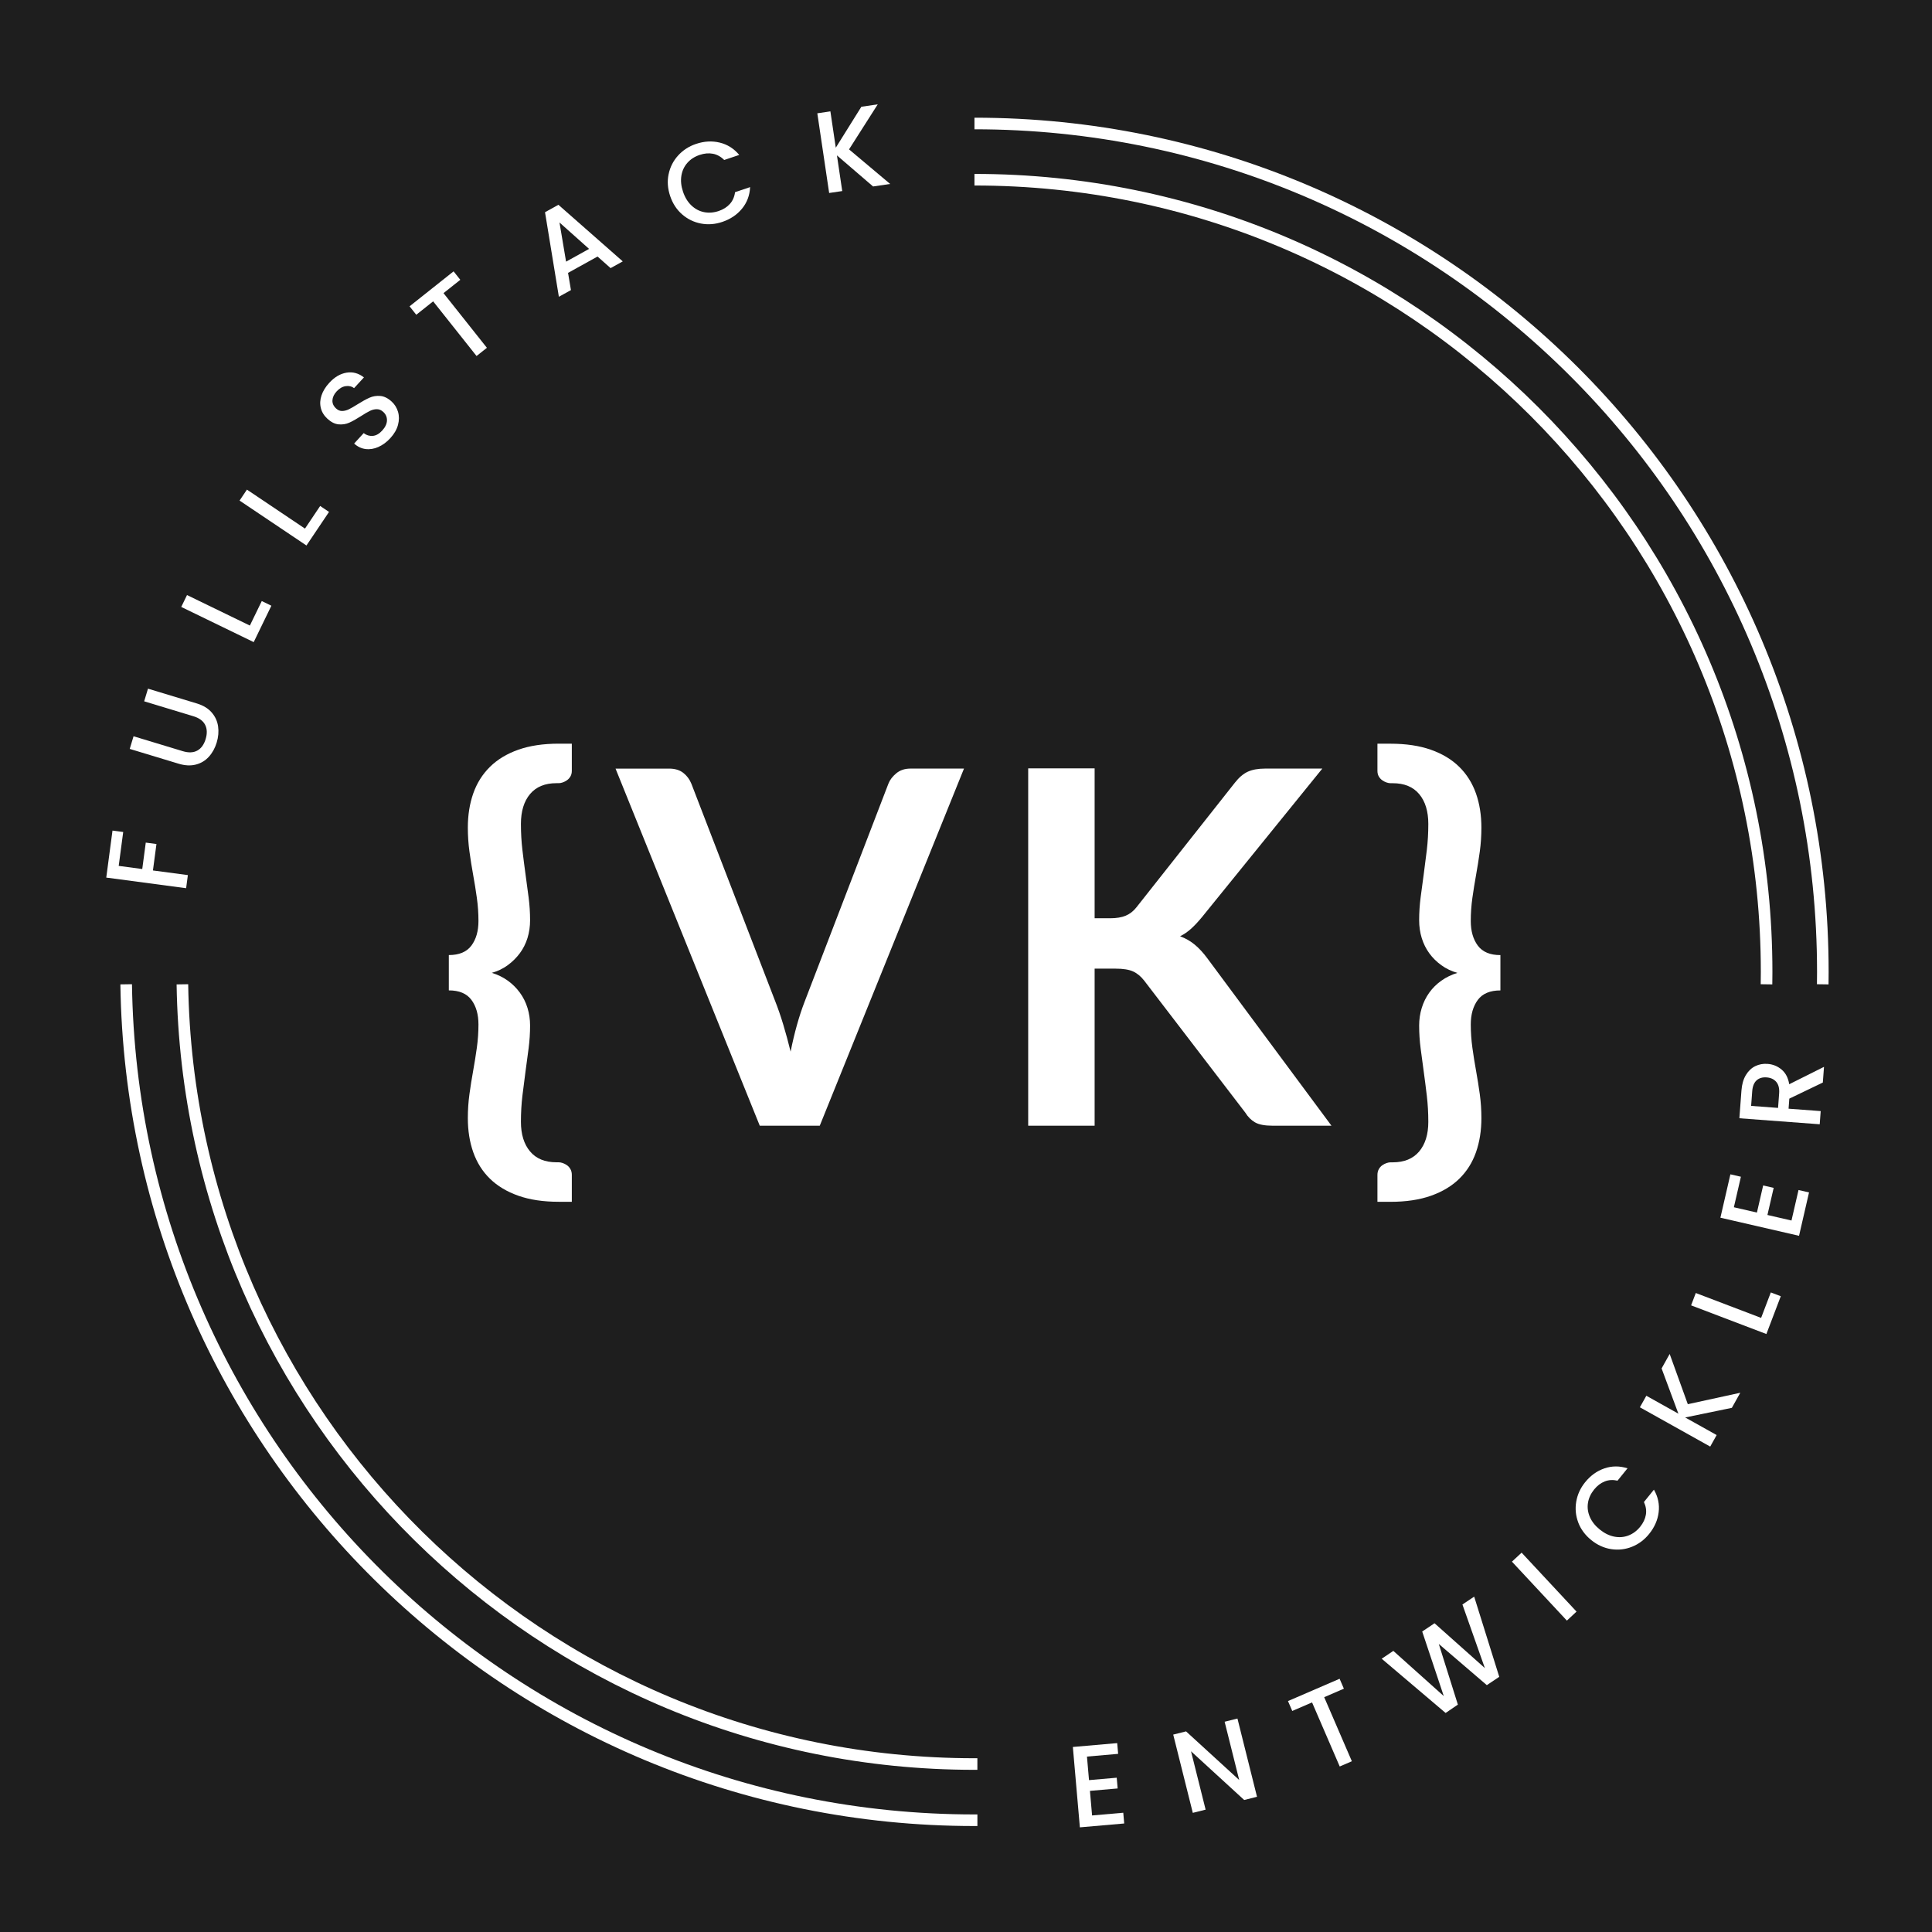
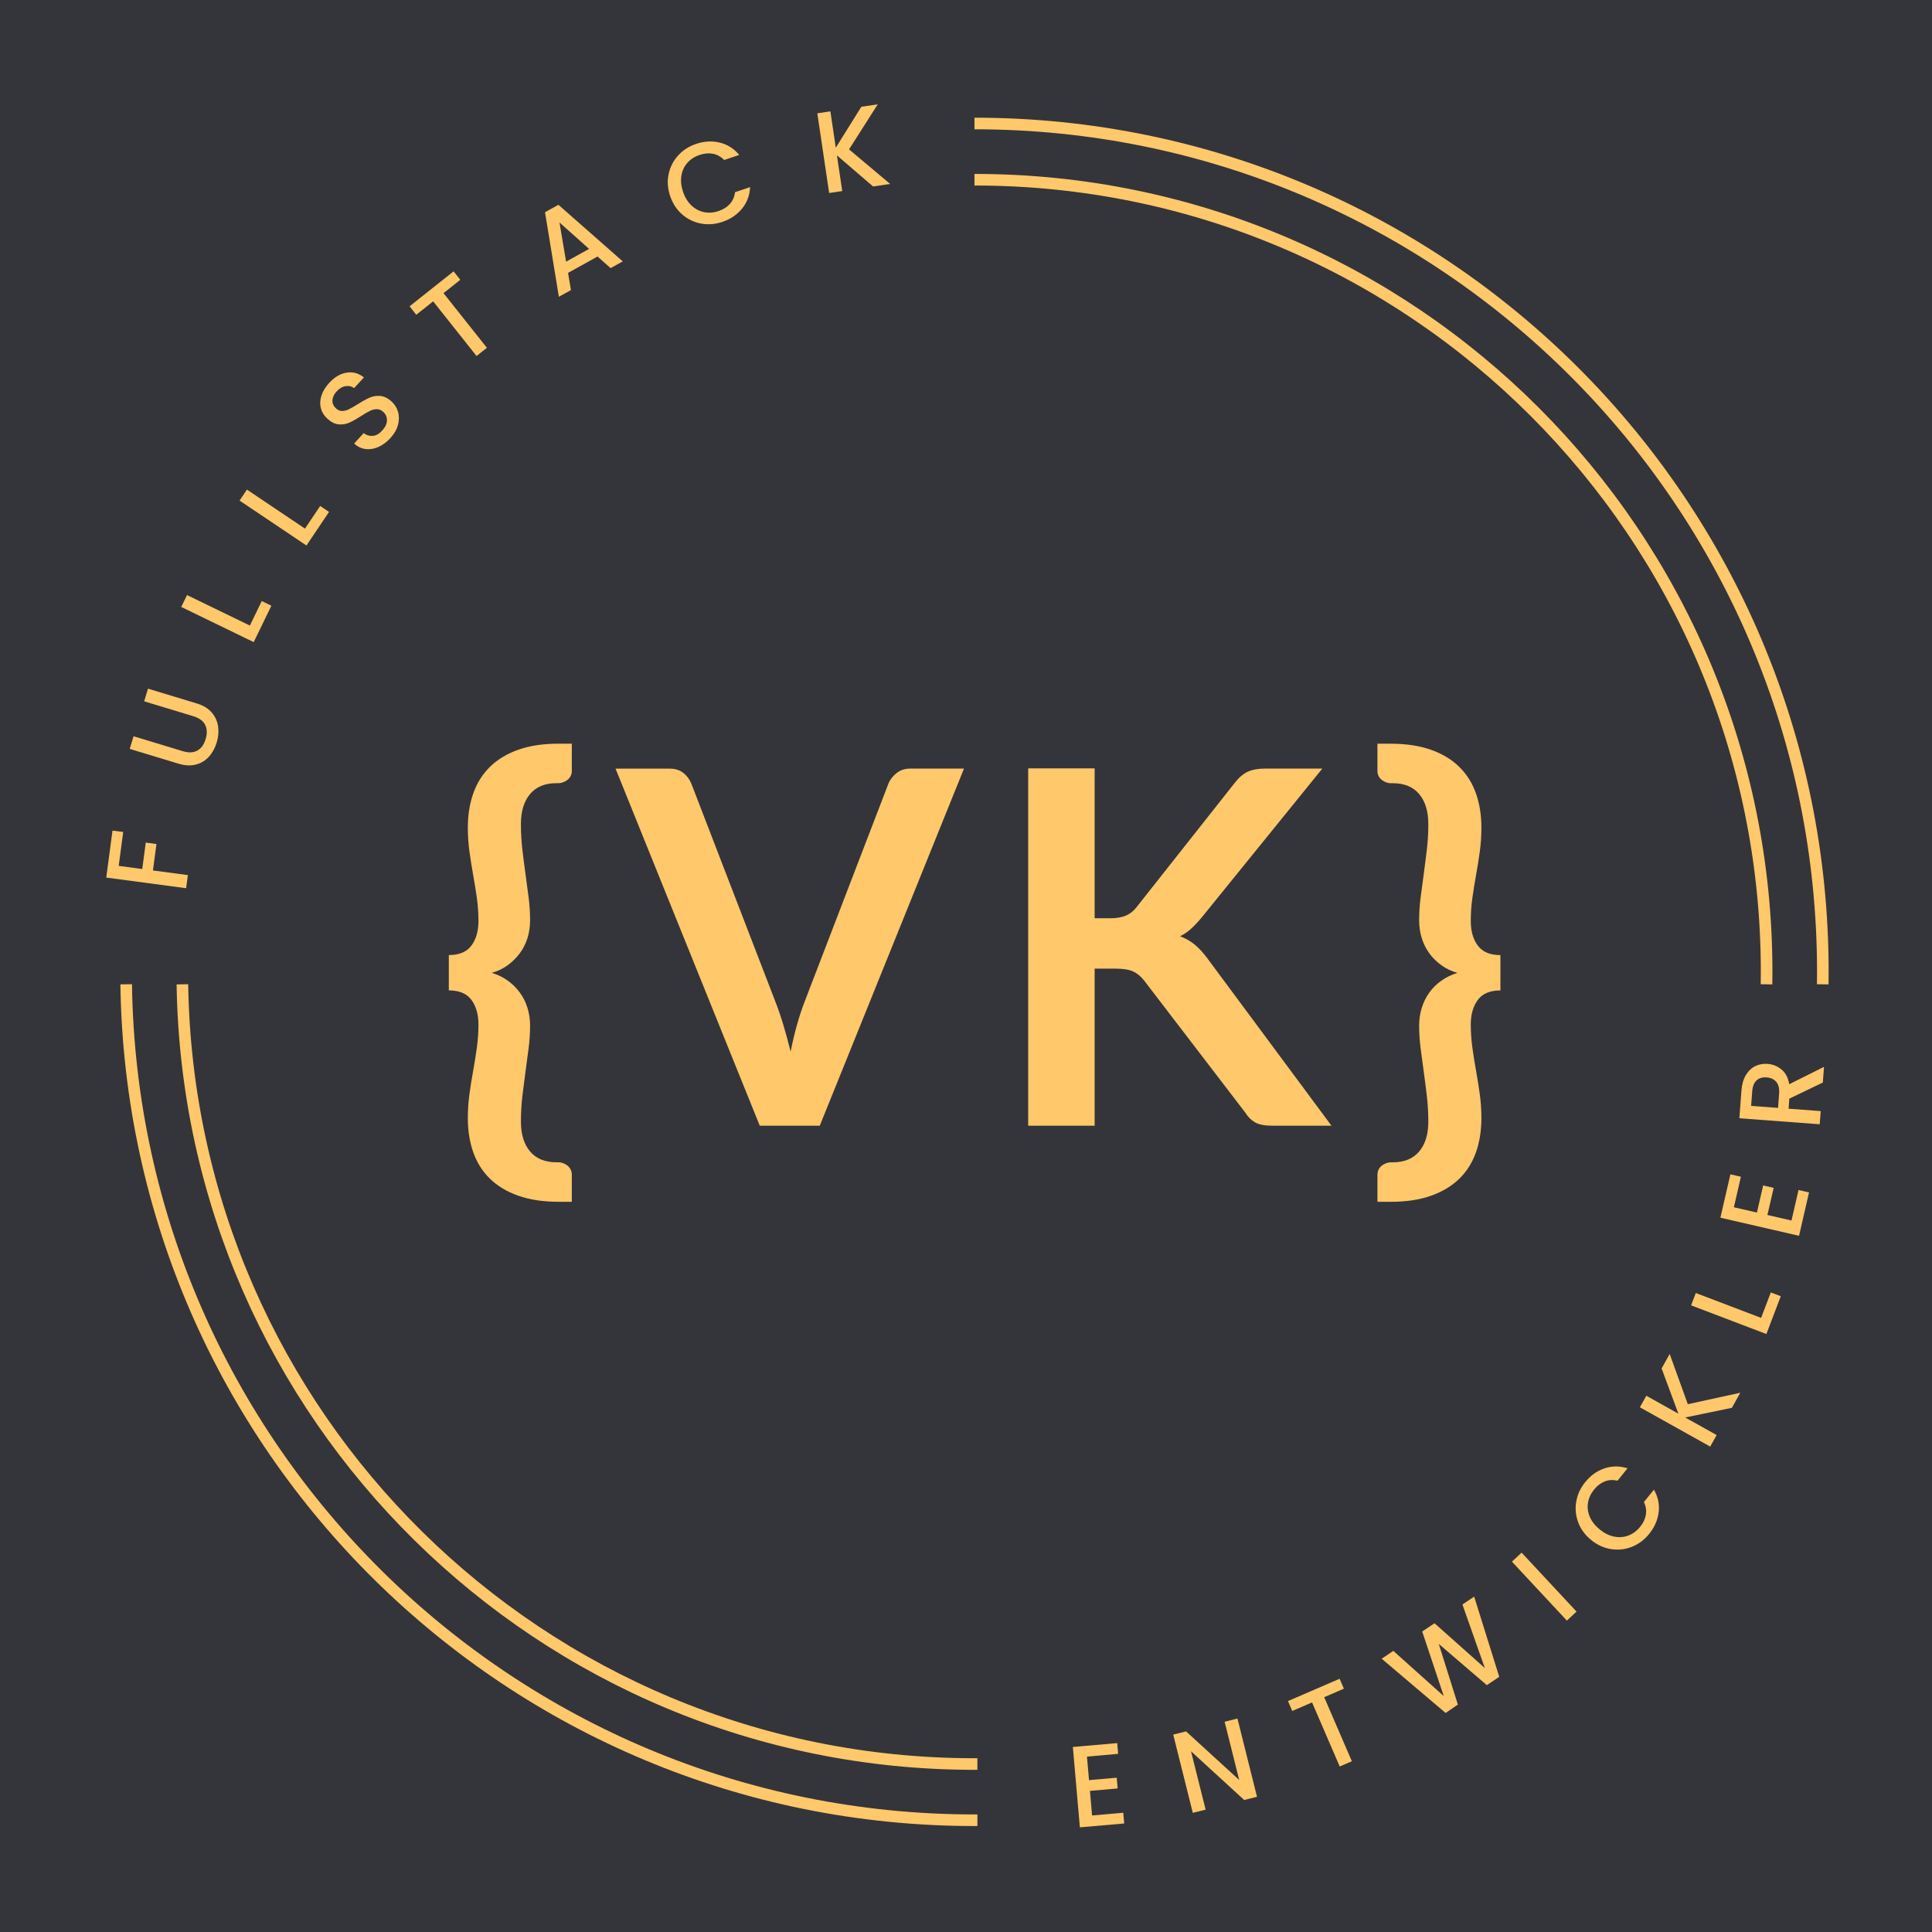
<svg xmlns="http://www.w3.org/2000/svg" width="1000" height="1000" viewBox="0 0 1000 1000" fill="none">
-   <g clip-path="url(#clip0_1_207)">
-     <path d="M1000 0H0V1000H1000V0Z" fill="#1E1E1E" />
-     <path d="M914.34 509.48C914.37 507.34 914.4 505.19 914.4 503.04C914.4 276.59 730.83 93.02 504.38 93.02" stroke="white" stroke-width="6" stroke-miterlimit="10" />
-     <path d="M504.38 63.92C746.9 63.92 943.5 260.52 943.5 503.04C943.5 505.19 943.48 507.34 943.45 509.48" stroke="white" stroke-width="6" stroke-miterlimit="10" />
-     <path d="M505.9 942.15C505.39 942.15 504.89 942.15 504.38 942.15C264.01 942.15 68.75 749.02 65.31 509.47" stroke="white" stroke-width="6" stroke-miterlimit="10" />
-     <path d="M94.41 509.48C97.85 732.96 280.08 913.06 504.37 913.06C504.88 913.06 505.38 913.06 505.89 913.06" stroke="white" stroke-width="6" stroke-miterlimit="10" />
-     <path d="M58.24 429.91L63.77 430.64L61.44 448.19L73.63 449.81L75.45 436.13L80.98 436.87L79.16 450.55L97.24 452.95L96.34 459.73L55 454.24L58.23 429.91H58.24Z" fill="white" />
-     <path d="M69.14 381.09L94.58 388.8C97.6 389.72 100.12 389.61 102.14 388.49C104.15 387.37 105.59 385.39 106.44 382.55C107.31 379.68 107.22 377.22 106.17 375.16C105.12 373.11 103.08 371.62 100.06 370.71L74.62 363L76.6 356.45L101.92 364.12C105.17 365.11 107.72 366.65 109.55 368.75C111.38 370.85 112.49 373.26 112.88 375.97C113.27 378.68 113.03 381.47 112.16 384.34C111.29 387.21 109.94 389.66 108.12 391.67C106.3 393.69 104.05 395.05 101.37 395.74C98.69 396.43 95.73 396.29 92.47 395.3L67.15 387.63L69.13 381.08L69.14 381.09Z" fill="white" />
-     <path d="M129.33 323.79L135.49 311.11L140.46 313.52L131.32 332.36L93.81 314.15L96.8 308L129.35 323.8L129.33 323.79Z" fill="white" />
-     <path d="M157.86 273.6L165.72 261.89L170.3 264.97L158.62 282.35L124 259.1L127.81 253.42L157.84 273.59L157.86 273.6Z" fill="white" />
-     <path d="M195.88 231.34C193.64 232.33 191.43 232.69 189.24 232.42C187.05 232.15 185.07 231.2 183.3 229.58L188.24 224.18C189.67 225.28 191.25 225.75 192.95 225.61C194.66 225.47 196.28 224.55 197.82 222.87C199.41 221.13 200.24 219.39 200.29 217.64C200.34 215.9 199.7 214.42 198.37 213.2C197.34 212.25 196.22 211.79 195.02 211.8C193.82 211.81 192.63 212.1 191.45 212.68C190.27 213.26 188.75 214.15 186.88 215.36C184.51 216.88 182.48 218.02 180.79 218.77C179.1 219.52 177.27 219.82 175.31 219.65C173.35 219.48 171.41 218.52 169.49 216.76C167.72 215.14 166.58 213.28 166.06 211.18C165.54 209.08 165.66 206.91 166.41 204.67C167.16 202.43 168.49 200.26 170.41 198.17C173.14 195.19 176.12 193.43 179.35 192.89C182.58 192.35 185.59 193.17 188.37 195.34L183.26 200.91C182.06 199.97 180.61 199.62 178.93 199.87C177.24 200.11 175.67 201.03 174.21 202.62C172.89 204.07 172.17 205.58 172.07 207.17C171.97 208.76 172.61 210.19 174 211.46C174.94 212.33 175.98 212.75 177.11 212.73C178.24 212.71 179.39 212.42 180.55 211.86C181.71 211.3 183.21 210.44 185.02 209.29C187.44 207.77 189.52 206.62 191.26 205.85C193 205.08 194.86 204.78 196.85 204.95C198.84 205.12 200.81 206.09 202.75 207.88C204.31 209.31 205.4 211.08 206.02 213.19C206.64 215.3 206.63 217.55 206 219.92C205.37 222.3 204.05 224.58 202.05 226.76C200.16 228.83 198.1 230.35 195.86 231.34H195.88Z" fill="white" />
-     <path d="M234.78 140.46L238.25 144.83L229.56 151.73L252.02 180.02L246.66 184.27L224.2 155.98L215.46 162.92L211.99 158.55L234.78 140.45V140.46Z" fill="white" />
-     <path d="M309.29 132.78L294.02 141.24L295.52 150.15L289.27 153.61L282.1 109.84L289.03 106L322.34 135.29L316.04 138.78L309.29 132.78ZM304.91 128.83L289.59 115.16L293 135.43L304.91 128.83Z" fill="white" />
-     <path d="M346.08 90.15C346.85 86.47 348.48 83.25 350.99 80.49C353.5 77.73 356.59 75.72 360.27 74.49C364.48 73.07 368.57 72.85 372.54 73.81C376.51 74.77 379.88 76.9 382.63 80.19L374.84 82.81C373.11 81.07 371.17 79.99 369.01 79.58C366.85 79.17 364.57 79.37 362.18 80.17C359.56 81.05 357.43 82.42 355.78 84.29C354.13 86.16 353.1 88.38 352.68 90.97C352.26 93.56 352.55 96.31 353.53 99.23C354.51 102.15 355.95 104.51 357.85 106.32C359.75 108.13 361.92 109.29 364.37 109.79C366.82 110.29 369.35 110.11 371.97 109.23C374.36 108.43 376.29 107.21 377.77 105.57C379.24 103.93 380.14 101.9 380.46 99.47L388.25 96.85C388.05 101.14 386.65 104.86 384.06 108.01C381.47 111.16 378.07 113.44 373.86 114.86C370.14 116.11 366.46 116.39 362.81 115.7C359.16 115.01 355.92 113.43 353.08 110.97C350.25 108.51 348.18 105.34 346.87 101.47C345.57 97.6 345.3 93.83 346.07 90.15H346.08Z" fill="white" />
-     <path d="M451.91 96.52L433.2 80.43L435.94 98.89L429.17 99.89L423.04 58.64L429.81 57.64L432.6 76.45L445.83 55.26L454.32 54L439.46 77.32L460.74 95.21L451.9 96.52H451.91Z" fill="white" />
-     <path d="M562.61 909.2L563.67 921.39L578.01 920.14L578.5 925.7L564.15 926.95L565.26 939.68L581.4 938.27L581.89 943.83L558.94 945.83L555.31 904.23L578.26 902.23L578.75 907.79L562.61 909.2Z" fill="white" />
-     <path d="M650.62 930.01L643.99 931.67L616.47 906.46L624.03 936.67L617.39 938.33L607.26 897.82L613.9 896.16L641.41 921.32L633.87 891.17L640.5 889.51L650.63 930.02L650.62 930.01Z" fill="white" />
-     <path d="M693.38 868.94L695.59 874.06L685.4 878.46L699.72 911.62L693.44 914.33L679.12 881.17L668.87 885.59L666.66 880.47L693.37 868.93L693.38 868.94Z" fill="white" />
-     <path d="M763.03 826.41L776.01 867.92L769.58 872.23L744.72 850.91L754.59 882.3L748.25 886.63L715.16 858.55L721.19 854.5L747.29 877.88L736.13 844.47L742.51 840.19L768.56 863.39L756.95 830.49L763.03 826.41Z" fill="white" />
-     <path d="M787.58 803.65L816.01 834.16L811.01 838.82L782.58 808.31L787.58 803.65Z" fill="white" />
-     <path d="M816.9 788.02C815.57 784.51 815.23 780.91 815.86 777.23C816.49 773.55 818.03 770.2 820.47 767.19C823.26 763.74 826.59 761.35 830.46 760.03C834.33 758.71 838.31 758.7 842.4 760L837.23 766.39C834.84 765.85 832.62 765.98 830.57 766.8C828.52 767.62 826.71 769 825.12 770.96C823.39 773.11 822.32 775.41 821.93 777.87C821.54 780.33 821.86 782.76 822.9 785.17C823.94 787.58 825.65 789.75 828.05 791.68C830.45 793.62 832.93 794.84 835.5 795.35C838.07 795.86 840.53 795.67 842.86 794.78C845.19 793.89 847.23 792.38 848.97 790.23C850.55 788.27 851.53 786.2 851.9 784.03C852.27 781.86 851.93 779.66 850.9 777.44L856.07 771.05C858.2 774.78 859.02 778.67 858.52 782.71C858.03 786.76 856.38 790.51 853.59 793.96C851.13 797.01 848.17 799.22 844.72 800.6C841.27 801.98 837.68 802.39 833.97 801.83C830.26 801.27 826.81 799.71 823.64 797.15C820.47 794.58 818.22 791.54 816.89 788.03L816.9 788.02Z" fill="white" />
-     <path d="M896.41 728.69L872.25 733.68L888.54 742.78L885.2 748.75L848.8 728.41L852.14 722.44L868.74 731.72L860.04 708.3L864.22 700.81L873.61 726.81L900.77 720.89L896.41 728.69Z" fill="white" />
-     <path d="M911.55 682.14L916.57 668.96L921.73 670.92L914.28 690.49L875.31 675.65L877.74 669.26L911.55 682.14Z" fill="white" />
-     <path d="M897.45 624.87L909.38 627.62L912.61 613.59L918.05 614.84L914.82 628.87L927.27 631.74L930.91 615.95L936.35 617.2L931.18 639.65L890.48 630.28L895.65 607.83L901.09 609.08L897.45 624.87Z" fill="white" />
-     <path d="M943.5 560.32L926.15 568.65L925.76 573.86L942.39 575.1L941.88 581.92L900.3 578.81L901.37 564.45C901.61 561.26 902.37 558.6 903.65 556.47C904.93 554.34 906.55 552.8 908.51 551.84C910.47 550.88 912.6 550.49 914.92 550.67C917.63 550.87 920.04 551.84 922.13 553.59C924.23 555.33 925.55 557.87 926.1 561.2L944.1 552.2L943.49 560.34L943.5 560.32ZM920.32 573.45L920.88 565.91C921.07 563.36 920.58 561.39 919.4 559.99C918.22 558.6 916.55 557.82 914.4 557.66C912.25 557.5 910.51 558.01 909.2 559.2C907.89 560.39 907.13 562.27 906.94 564.87L906.38 572.41L920.32 573.45Z" fill="white" />
-     <path d="M247.65 530.26C247.65 525.06 246.44 520.82 244.01 517.54C241.58 514.26 237.68 512.62 232.31 512.62V494.34C237.68 494.34 241.58 492.7 244.01 489.42C246.44 486.14 247.65 481.9 247.65 476.7C247.65 472.7 247.37 468.71 246.82 464.75C246.27 460.79 245.63 456.8 244.9 452.8C244.17 448.8 243.54 444.77 242.98 440.72C242.43 436.67 242.15 432.56 242.15 428.38C242.15 421.9 243.09 416 244.96 410.67C246.83 405.34 249.71 400.76 253.59 396.93C257.47 393.1 262.37 390.14 268.29 388.05C274.21 385.96 281.18 384.92 289.19 384.92H295.97V398.98C295.97 400.09 295.73 401.05 295.27 401.86C294.8 402.67 294.2 403.33 293.48 403.84C292.75 404.35 292.01 404.73 291.24 404.99C290.47 405.25 289.79 405.37 289.19 405.37H288.04C282.07 405.37 277.51 407.25 274.36 410.99C271.21 414.74 269.63 419.9 269.63 426.46C269.63 431.15 269.89 435.64 270.4 439.95C270.91 444.25 271.44 448.43 272 452.48C272.55 456.53 273.09 460.51 273.6 464.43C274.11 468.35 274.37 472.31 274.37 476.32C274.37 479.56 273.92 482.63 273.03 485.52C272.13 488.42 270.81 491.04 269.07 493.38C267.32 495.73 265.24 497.79 262.81 499.58C260.38 501.37 257.63 502.69 254.56 503.54C257.63 504.48 260.38 505.82 262.81 507.57C265.24 509.32 267.33 511.39 269.07 513.77C270.82 516.16 272.14 518.8 273.03 521.7C273.92 524.6 274.37 527.62 274.37 530.78C274.37 534.79 274.11 538.75 273.6 542.67C273.09 546.59 272.56 550.58 272 554.62C271.45 558.67 270.91 562.85 270.4 567.15C269.89 571.45 269.63 575.95 269.63 580.64C269.63 587.11 271.21 592.23 274.36 595.98C277.51 599.73 282.07 601.6 288.04 601.6H289.19C289.79 601.6 290.47 601.73 291.24 601.98C292.01 602.24 292.75 602.62 293.48 603.13C294.2 603.64 294.8 604.32 295.27 605.17C295.74 606.02 295.97 607 295.97 608.11V622.04H289.19C281.18 622.04 274.21 621 268.29 618.91C262.37 616.82 257.47 613.88 253.59 610.09C249.71 606.3 246.84 601.74 244.96 596.41C243.08 591.08 242.15 585.18 242.15 578.7C242.15 574.53 242.43 570.41 242.98 566.36C243.53 562.31 244.17 558.29 244.9 554.28C245.62 550.28 246.26 546.27 246.82 542.26C247.37 538.26 247.65 534.25 247.65 530.24V530.26Z" fill="white" />
-     <path d="M318.59 397.83H346.33C349.31 397.83 351.74 398.55 353.62 400C355.49 401.45 356.9 403.32 357.84 405.62L401.3 518.37C402.75 522.04 404.13 526.06 405.45 530.45C406.77 534.84 408.03 539.46 409.22 544.32C411.18 534.52 413.61 525.87 416.51 518.37L459.84 405.62C460.61 403.66 461.97 401.87 463.93 400.25C465.89 398.63 468.32 397.82 471.22 397.82H498.96L424.31 582.66H393.25L318.6 397.82L318.59 397.83Z" fill="white" />
-     <path d="M566.58 475.29H574.63C577.87 475.29 580.55 474.84 582.68 473.95C584.81 473.05 586.64 471.63 588.18 469.67L639.18 405.11C641.31 402.38 643.55 400.49 645.89 399.42C648.23 398.36 651.19 397.82 654.77 397.82H684.43L622.18 474.65C620.22 477.04 618.35 479.04 616.56 480.66C614.77 482.28 612.85 483.6 610.81 484.62C613.62 485.64 616.16 487.09 618.42 488.97C620.68 490.85 622.87 493.23 625 496.13L689.17 582.67H658.75C654.66 582.67 651.61 582.09 649.61 580.94C647.61 579.79 645.92 578.11 644.56 575.89L592.28 507.63C590.57 505.42 588.66 503.82 586.53 502.84C584.4 501.86 581.37 501.37 577.45 501.37H566.58V582.67H532.19V397.7H566.58V475.29Z" fill="white" />
-     <path d="M761.27 530.26C761.27 534.27 761.55 538.27 762.1 542.28C762.65 546.29 763.29 550.29 764.02 554.3C764.74 558.31 765.38 562.33 765.94 566.38C766.49 570.43 766.77 574.54 766.77 578.72C766.77 585.2 765.83 591.1 763.96 596.43C762.08 601.76 759.21 606.31 755.33 610.11C751.45 613.9 746.55 616.84 740.63 618.93C734.71 621.02 727.74 622.06 719.73 622.06H712.96V608.13C712.96 607.02 713.19 606.04 713.66 605.19C714.13 604.34 714.72 603.66 715.45 603.15C716.17 602.64 716.92 602.26 717.69 602C718.46 601.74 719.14 601.62 719.73 601.62H720.88C726.84 601.62 731.4 599.74 734.56 596C737.71 592.25 739.29 587.13 739.29 580.66C739.29 575.97 739.03 571.48 738.52 567.17C738.01 562.87 737.48 558.69 736.92 554.64C736.37 550.59 735.83 546.61 735.32 542.69C734.81 538.77 734.55 534.81 734.55 530.8C734.55 527.65 735 524.62 735.89 521.72C736.78 518.82 738.08 516.18 739.79 513.79C741.49 511.41 743.58 509.34 746.05 507.59C748.52 505.84 751.29 504.5 754.36 503.56C751.29 502.71 748.52 501.39 746.05 499.6C743.58 497.81 741.49 495.75 739.79 493.4C738.08 491.06 736.79 488.44 735.89 485.54C735 482.64 734.55 479.58 734.55 476.34C734.55 472.34 734.81 468.37 735.32 464.45C735.83 460.53 736.36 456.55 736.92 452.5C737.47 448.45 738.01 444.28 738.52 439.97C739.03 435.67 739.29 431.17 739.29 426.48C739.29 419.92 737.71 414.76 734.56 411.01C731.41 407.26 726.85 405.39 720.88 405.39H719.73C719.13 405.39 718.45 405.26 717.69 405.01C716.93 404.76 716.18 404.37 715.45 403.86C714.73 403.35 714.13 402.69 713.66 401.88C713.19 401.07 712.96 400.11 712.96 399V384.94H719.73C727.74 384.94 734.71 385.98 740.63 388.07C746.55 390.16 751.45 393.12 755.33 396.95C759.21 400.78 762.08 405.37 763.96 410.69C765.83 416.02 766.77 421.92 766.77 428.4C766.77 432.58 766.49 436.69 765.94 440.74C765.38 444.79 764.75 448.82 764.02 452.82C763.3 456.83 762.66 460.81 762.1 464.77C761.54 468.73 761.27 472.72 761.27 476.72C761.27 481.92 762.48 486.16 764.91 489.44C767.34 492.72 771.24 494.36 776.61 494.36V512.64C771.24 512.64 767.34 514.28 764.91 517.56C762.48 520.84 761.27 525.08 761.27 530.28V530.26Z" fill="white" />
+   <g clip-path="url(#clip0_6_69)">
+     <path d="M1000 0H0V1000H1000V0Z" fill="#34353A" />
+     <path d="M914.34 509.48C914.37 507.34 914.4 505.19 914.4 503.04C914.4 276.59 730.83 93.02 504.38 93.02" stroke="#FFC86B" stroke-width="6" stroke-miterlimit="10" />
+     <path d="M504.38 63.92C746.9 63.92 943.5 260.52 943.5 503.04C943.5 505.19 943.48 507.34 943.45 509.48" stroke="#FFC86B" stroke-width="6" stroke-miterlimit="10" />
+     <path d="M505.9 942.15C505.39 942.15 504.89 942.15 504.38 942.15C264.01 942.15 68.75 749.02 65.31 509.47" stroke="#FFC86B" stroke-width="6" stroke-miterlimit="10" />
+     <path d="M94.41 509.48C97.85 732.96 280.08 913.06 504.37 913.06C504.88 913.06 505.38 913.06 505.89 913.06" stroke="#FFC86B" stroke-width="6" stroke-miterlimit="10" />
+     <path d="M58.24 429.91L63.77 430.64L61.44 448.19L73.63 449.81L75.45 436.13L80.98 436.87L79.16 450.55L97.24 452.95L96.34 459.73L55 454.24L58.23 429.91H58.24Z" fill="#FFC86B" />
+     <path d="M69.14 381.09L94.58 388.8C97.6 389.72 100.12 389.61 102.14 388.49C104.15 387.37 105.59 385.39 106.44 382.55C107.31 379.68 107.22 377.22 106.17 375.16C105.12 373.11 103.08 371.62 100.06 370.71L74.62 363L76.6 356.45L101.92 364.12C105.17 365.11 107.72 366.65 109.55 368.75C111.38 370.85 112.49 373.26 112.88 375.97C113.27 378.68 113.03 381.47 112.16 384.34C111.29 387.21 109.94 389.66 108.12 391.67C106.3 393.69 104.05 395.05 101.37 395.74C98.69 396.43 95.73 396.29 92.47 395.3L67.15 387.63L69.13 381.08L69.14 381.09Z" fill="#FFC86B" />
+     <path d="M129.33 323.79L135.49 311.11L140.46 313.52L131.32 332.36L93.81 314.15L96.8 308L129.35 323.8L129.33 323.79Z" fill="#FFC86B" />
+     <path d="M157.86 273.6L165.72 261.89L170.3 264.97L158.62 282.35L124 259.1L127.81 253.42L157.84 273.59L157.86 273.6Z" fill="#FFC86B" />
+     <path d="M195.88 231.34C193.64 232.33 191.43 232.69 189.24 232.42C187.05 232.15 185.07 231.2 183.3 229.58L188.24 224.18C189.67 225.28 191.25 225.75 192.95 225.61C194.66 225.47 196.28 224.55 197.82 222.87C199.41 221.13 200.24 219.39 200.29 217.64C200.34 215.9 199.7 214.42 198.37 213.2C197.34 212.25 196.22 211.79 195.02 211.8C193.82 211.81 192.63 212.1 191.45 212.68C190.27 213.26 188.75 214.15 186.88 215.36C184.51 216.88 182.48 218.02 180.79 218.77C179.1 219.52 177.27 219.82 175.31 219.65C173.35 219.48 171.41 218.52 169.49 216.76C167.72 215.14 166.58 213.28 166.06 211.18C165.54 209.08 165.66 206.91 166.41 204.67C167.16 202.43 168.49 200.26 170.41 198.17C173.14 195.19 176.12 193.43 179.35 192.89C182.58 192.35 185.59 193.17 188.37 195.34L183.26 200.91C182.06 199.97 180.61 199.62 178.93 199.87C177.24 200.11 175.67 201.03 174.21 202.62C172.89 204.07 172.17 205.58 172.07 207.17C171.97 208.76 172.61 210.19 174 211.46C174.94 212.33 175.98 212.75 177.11 212.73C178.24 212.71 179.39 212.42 180.55 211.86C181.71 211.3 183.21 210.44 185.02 209.29C187.44 207.77 189.52 206.62 191.26 205.85C193 205.08 194.86 204.78 196.85 204.95C198.84 205.12 200.81 206.09 202.75 207.88C204.31 209.31 205.4 211.08 206.02 213.19C206.64 215.3 206.63 217.55 206 219.92C205.37 222.3 204.05 224.58 202.05 226.76C200.16 228.83 198.1 230.35 195.86 231.34H195.88Z" fill="#FFC86B" />
+     <path d="M234.78 140.46L238.25 144.83L229.56 151.73L252.02 180.02L246.66 184.27L224.2 155.98L215.46 162.92L211.99 158.55L234.78 140.45V140.46Z" fill="#FFC86B" />
+     <path d="M309.29 132.78L294.02 141.24L295.52 150.15L289.27 153.61L282.1 109.84L289.03 106L322.34 135.29L316.04 138.78L309.29 132.78ZM304.91 128.83L289.59 115.16L293 135.43L304.91 128.83Z" fill="#FFC86B" />
+     <path d="M346.08 90.15C346.85 86.47 348.48 83.25 350.99 80.49C353.5 77.73 356.59 75.72 360.27 74.49C364.48 73.07 368.57 72.85 372.54 73.81C376.51 74.77 379.88 76.9 382.63 80.19L374.84 82.81C373.11 81.07 371.17 79.99 369.01 79.58C366.85 79.17 364.57 79.37 362.18 80.17C359.56 81.05 357.43 82.42 355.78 84.29C354.13 86.16 353.1 88.38 352.68 90.97C352.26 93.56 352.55 96.31 353.53 99.23C354.51 102.15 355.95 104.51 357.85 106.32C359.75 108.13 361.92 109.29 364.37 109.79C366.82 110.29 369.35 110.11 371.97 109.23C374.36 108.43 376.29 107.21 377.77 105.57C379.24 103.93 380.14 101.9 380.46 99.47L388.25 96.85C388.05 101.14 386.65 104.86 384.06 108.01C381.47 111.16 378.07 113.44 373.86 114.86C370.14 116.11 366.46 116.39 362.81 115.7C359.16 115.01 355.92 113.43 353.08 110.97C350.25 108.51 348.18 105.34 346.87 101.47C345.57 97.6 345.3 93.83 346.07 90.15H346.08Z" fill="#FFC86B" />
+     <path d="M451.91 96.52L433.2 80.43L435.94 98.89L429.17 99.89L423.04 58.64L429.81 57.64L432.6 76.45L445.83 55.26L454.32 54L439.46 77.32L460.74 95.21L451.9 96.52H451.91Z" fill="#FFC86B" />
+     <path d="M562.61 909.2L563.67 921.39L578.01 920.14L578.5 925.7L564.15 926.95L565.26 939.68L581.4 938.27L581.89 943.83L558.94 945.83L555.31 904.23L578.26 902.23L578.75 907.79L562.61 909.2Z" fill="#FFC86B" />
+     <path d="M650.62 930.01L643.99 931.67L616.47 906.46L624.03 936.67L617.39 938.33L607.26 897.82L613.9 896.16L641.41 921.32L633.87 891.17L640.5 889.51L650.63 930.02L650.62 930.01Z" fill="#FFC86B" />
+     <path d="M693.38 868.94L695.59 874.06L685.4 878.46L699.72 911.62L693.44 914.33L679.12 881.17L668.87 885.59L666.66 880.47L693.37 868.93L693.38 868.94Z" fill="#FFC86B" />
+     <path d="M763.03 826.41L776.01 867.92L769.58 872.23L744.72 850.91L754.59 882.3L748.25 886.63L715.16 858.55L721.19 854.5L747.29 877.88L736.13 844.47L742.51 840.19L768.56 863.39L756.95 830.49L763.03 826.41Z" fill="#FFC86B" />
+     <path d="M787.58 803.65L816.01 834.16L811.01 838.82L782.58 808.31L787.58 803.65Z" fill="#FFC86B" />
+     <path d="M816.9 788.02C815.57 784.51 815.23 780.91 815.86 777.23C816.49 773.55 818.03 770.2 820.47 767.19C823.26 763.74 826.59 761.35 830.46 760.03C834.33 758.71 838.31 758.7 842.4 760L837.23 766.39C834.84 765.85 832.62 765.98 830.57 766.8C828.52 767.62 826.71 769 825.12 770.96C823.39 773.11 822.32 775.41 821.93 777.87C821.54 780.33 821.86 782.76 822.9 785.17C823.94 787.58 825.65 789.75 828.05 791.68C830.45 793.62 832.93 794.84 835.5 795.35C838.07 795.86 840.53 795.67 842.86 794.78C845.19 793.89 847.23 792.38 848.97 790.23C850.55 788.27 851.53 786.2 851.9 784.03C852.27 781.86 851.93 779.66 850.9 777.44L856.07 771.05C858.2 774.78 859.02 778.67 858.52 782.71C858.03 786.76 856.38 790.51 853.59 793.96C851.13 797.01 848.17 799.22 844.72 800.6C841.27 801.98 837.68 802.39 833.97 801.83C830.26 801.27 826.81 799.71 823.64 797.15C820.47 794.58 818.22 791.54 816.89 788.03L816.9 788.02Z" fill="#FFC86B" />
+     <path d="M896.41 728.69L872.25 733.68L888.54 742.78L885.2 748.75L848.8 728.41L852.14 722.44L868.74 731.72L860.04 708.3L864.22 700.81L873.61 726.81L900.77 720.89L896.41 728.69Z" fill="#FFC86B" />
+     <path d="M911.55 682.14L916.57 668.96L921.73 670.92L914.28 690.49L875.31 675.65L877.74 669.26L911.55 682.14Z" fill="#FFC86B" />
+     <path d="M897.45 624.87L909.38 627.62L912.61 613.59L918.05 614.84L914.82 628.87L927.27 631.74L930.91 615.95L936.35 617.2L931.18 639.65L890.48 630.28L895.65 607.83L901.09 609.08L897.45 624.87Z" fill="#FFC86B" />
+     <path d="M943.5 560.32L926.15 568.65L925.76 573.86L942.39 575.1L941.88 581.92L900.3 578.81L901.37 564.45C901.61 561.26 902.37 558.6 903.65 556.47C904.93 554.34 906.55 552.8 908.51 551.84C910.47 550.88 912.6 550.49 914.92 550.67C917.63 550.87 920.04 551.84 922.13 553.59C924.23 555.33 925.55 557.87 926.1 561.2L944.1 552.2L943.49 560.34L943.5 560.32ZM920.32 573.45L920.88 565.91C921.07 563.36 920.58 561.39 919.4 559.99C918.22 558.6 916.55 557.82 914.4 557.66C912.25 557.5 910.51 558.01 909.2 559.2C907.89 560.39 907.13 562.27 906.94 564.87L906.38 572.41L920.32 573.45Z" fill="#FFC86B" />
+     <path d="M247.65 530.26C247.65 525.06 246.44 520.82 244.01 517.54C241.58 514.26 237.68 512.62 232.31 512.62V494.34C237.68 494.34 241.58 492.7 244.01 489.42C246.44 486.14 247.65 481.9 247.65 476.7C247.65 472.7 247.37 468.71 246.82 464.75C246.27 460.79 245.63 456.8 244.9 452.8C244.17 448.8 243.54 444.77 242.98 440.72C242.43 436.67 242.15 432.56 242.15 428.38C242.15 421.9 243.09 416 244.96 410.67C246.83 405.34 249.71 400.76 253.59 396.93C257.47 393.1 262.37 390.14 268.29 388.05C274.21 385.96 281.18 384.92 289.19 384.92H295.97V398.98C295.97 400.09 295.73 401.05 295.27 401.86C294.8 402.67 294.2 403.33 293.48 403.84C292.75 404.35 292.01 404.73 291.24 404.99C290.47 405.25 289.79 405.37 289.19 405.37H288.04C282.07 405.37 277.51 407.25 274.36 410.99C271.21 414.74 269.63 419.9 269.63 426.46C269.63 431.15 269.89 435.64 270.4 439.95C270.91 444.25 271.44 448.43 272 452.48C272.55 456.53 273.09 460.51 273.6 464.43C274.11 468.35 274.37 472.31 274.37 476.32C274.37 479.56 273.92 482.63 273.03 485.52C272.13 488.42 270.81 491.04 269.07 493.38C267.32 495.73 265.24 497.79 262.81 499.58C260.38 501.37 257.63 502.69 254.56 503.54C257.63 504.48 260.38 505.82 262.81 507.57C265.24 509.32 267.33 511.39 269.07 513.77C270.82 516.16 272.14 518.8 273.03 521.7C273.92 524.6 274.37 527.62 274.37 530.78C274.37 534.79 274.11 538.75 273.6 542.67C273.09 546.59 272.56 550.58 272 554.62C271.45 558.67 270.91 562.85 270.4 567.15C269.89 571.45 269.63 575.95 269.63 580.64C269.63 587.11 271.21 592.23 274.36 595.98C277.51 599.73 282.07 601.6 288.04 601.6H289.19C289.79 601.6 290.47 601.73 291.24 601.98C292.01 602.24 292.75 602.62 293.48 603.13C294.2 603.64 294.8 604.32 295.27 605.17C295.74 606.02 295.97 607 295.97 608.11V622.04H289.19C281.18 622.04 274.21 621 268.29 618.91C262.37 616.82 257.47 613.88 253.59 610.09C249.71 606.3 246.84 601.74 244.96 596.41C243.08 591.08 242.15 585.18 242.15 578.7C242.15 574.53 242.43 570.41 242.98 566.36C243.53 562.31 244.17 558.29 244.9 554.28C245.62 550.28 246.26 546.27 246.82 542.26C247.37 538.26 247.65 534.25 247.65 530.24V530.26Z" fill="#FFC86B" />
+     <path d="M318.59 397.83H346.33C349.31 397.83 351.74 398.55 353.62 400C355.49 401.45 356.9 403.32 357.84 405.62L401.3 518.37C402.75 522.04 404.13 526.06 405.45 530.45C406.77 534.84 408.03 539.46 409.22 544.32C411.18 534.52 413.61 525.87 416.51 518.37L459.84 405.62C460.61 403.66 461.97 401.87 463.93 400.25C465.89 398.63 468.32 397.82 471.22 397.82H498.96L424.31 582.66H393.25L318.6 397.82L318.59 397.83Z" fill="#FFC86B" />
+     <path d="M566.58 475.29H574.63C577.87 475.29 580.55 474.84 582.68 473.95C584.81 473.05 586.64 471.63 588.18 469.67L639.18 405.11C641.31 402.38 643.55 400.49 645.89 399.42C648.23 398.36 651.19 397.82 654.77 397.82H684.43L622.18 474.65C620.22 477.04 618.35 479.04 616.56 480.66C614.77 482.28 612.85 483.6 610.81 484.62C613.62 485.64 616.16 487.09 618.42 488.97C620.68 490.85 622.87 493.23 625 496.13L689.17 582.67H658.75C654.66 582.67 651.61 582.09 649.61 580.94C647.61 579.79 645.92 578.11 644.56 575.89L592.28 507.63C590.57 505.42 588.66 503.82 586.53 502.84C584.4 501.86 581.37 501.37 577.45 501.37H566.58V582.67H532.19V397.7H566.58V475.29Z" fill="#FFC86B" />
+     <path d="M761.27 530.26C761.27 534.27 761.55 538.27 762.1 542.28C762.65 546.29 763.29 550.29 764.02 554.3C764.74 558.31 765.38 562.33 765.94 566.38C766.49 570.43 766.77 574.54 766.77 578.72C766.77 585.2 765.83 591.1 763.96 596.43C762.08 601.76 759.21 606.31 755.33 610.11C751.45 613.9 746.55 616.84 740.63 618.93C734.71 621.02 727.74 622.06 719.73 622.06H712.96V608.13C712.96 607.02 713.19 606.04 713.66 605.19C714.13 604.34 714.72 603.66 715.45 603.15C716.17 602.64 716.92 602.26 717.69 602C718.46 601.74 719.14 601.62 719.73 601.62H720.88C726.84 601.62 731.4 599.74 734.56 596C737.71 592.25 739.29 587.13 739.29 580.66C739.29 575.97 739.03 571.48 738.52 567.17C738.01 562.87 737.48 558.69 736.92 554.64C736.37 550.59 735.83 546.61 735.32 542.69C734.81 538.77 734.55 534.81 734.55 530.8C734.55 527.65 735 524.62 735.89 521.72C736.78 518.82 738.08 516.18 739.79 513.79C741.49 511.41 743.58 509.34 746.05 507.59C748.52 505.84 751.29 504.5 754.36 503.56C751.29 502.71 748.52 501.39 746.05 499.6C743.58 497.81 741.49 495.75 739.79 493.4C738.08 491.06 736.79 488.44 735.89 485.54C735 482.64 734.55 479.58 734.55 476.34C734.55 472.34 734.81 468.37 735.32 464.45C735.83 460.53 736.36 456.55 736.92 452.5C737.47 448.45 738.01 444.28 738.52 439.97C739.03 435.67 739.29 431.17 739.29 426.48C739.29 419.92 737.71 414.76 734.56 411.01C731.41 407.26 726.85 405.39 720.88 405.39H719.73C719.13 405.39 718.45 405.26 717.69 405.01C716.93 404.76 716.18 404.37 715.45 403.86C714.73 403.35 714.13 402.69 713.66 401.88C713.19 401.07 712.96 400.11 712.96 399V384.94H719.73C727.74 384.94 734.71 385.98 740.63 388.07C746.55 390.16 751.45 393.12 755.33 396.95C759.21 400.78 762.08 405.37 763.96 410.69C765.83 416.02 766.77 421.92 766.77 428.4C766.77 432.58 766.49 436.69 765.94 440.74C765.38 444.79 764.75 448.82 764.02 452.82C763.3 456.83 762.66 460.81 762.1 464.77C761.54 468.73 761.27 472.72 761.27 476.72C761.27 481.92 762.48 486.16 764.91 489.44C767.34 492.72 771.24 494.36 776.61 494.36V512.64C771.24 512.64 767.34 514.28 764.91 517.56C762.48 520.84 761.27 525.08 761.27 530.28V530.26Z" fill="#FFC86B" />
  </g>
  <defs>
-     <clipPath id="clip0_1_207">
+     <clipPath id="clip0_6_69">
      <rect width="1000" height="1000" fill="white" />
    </clipPath>
  </defs>
</svg>
